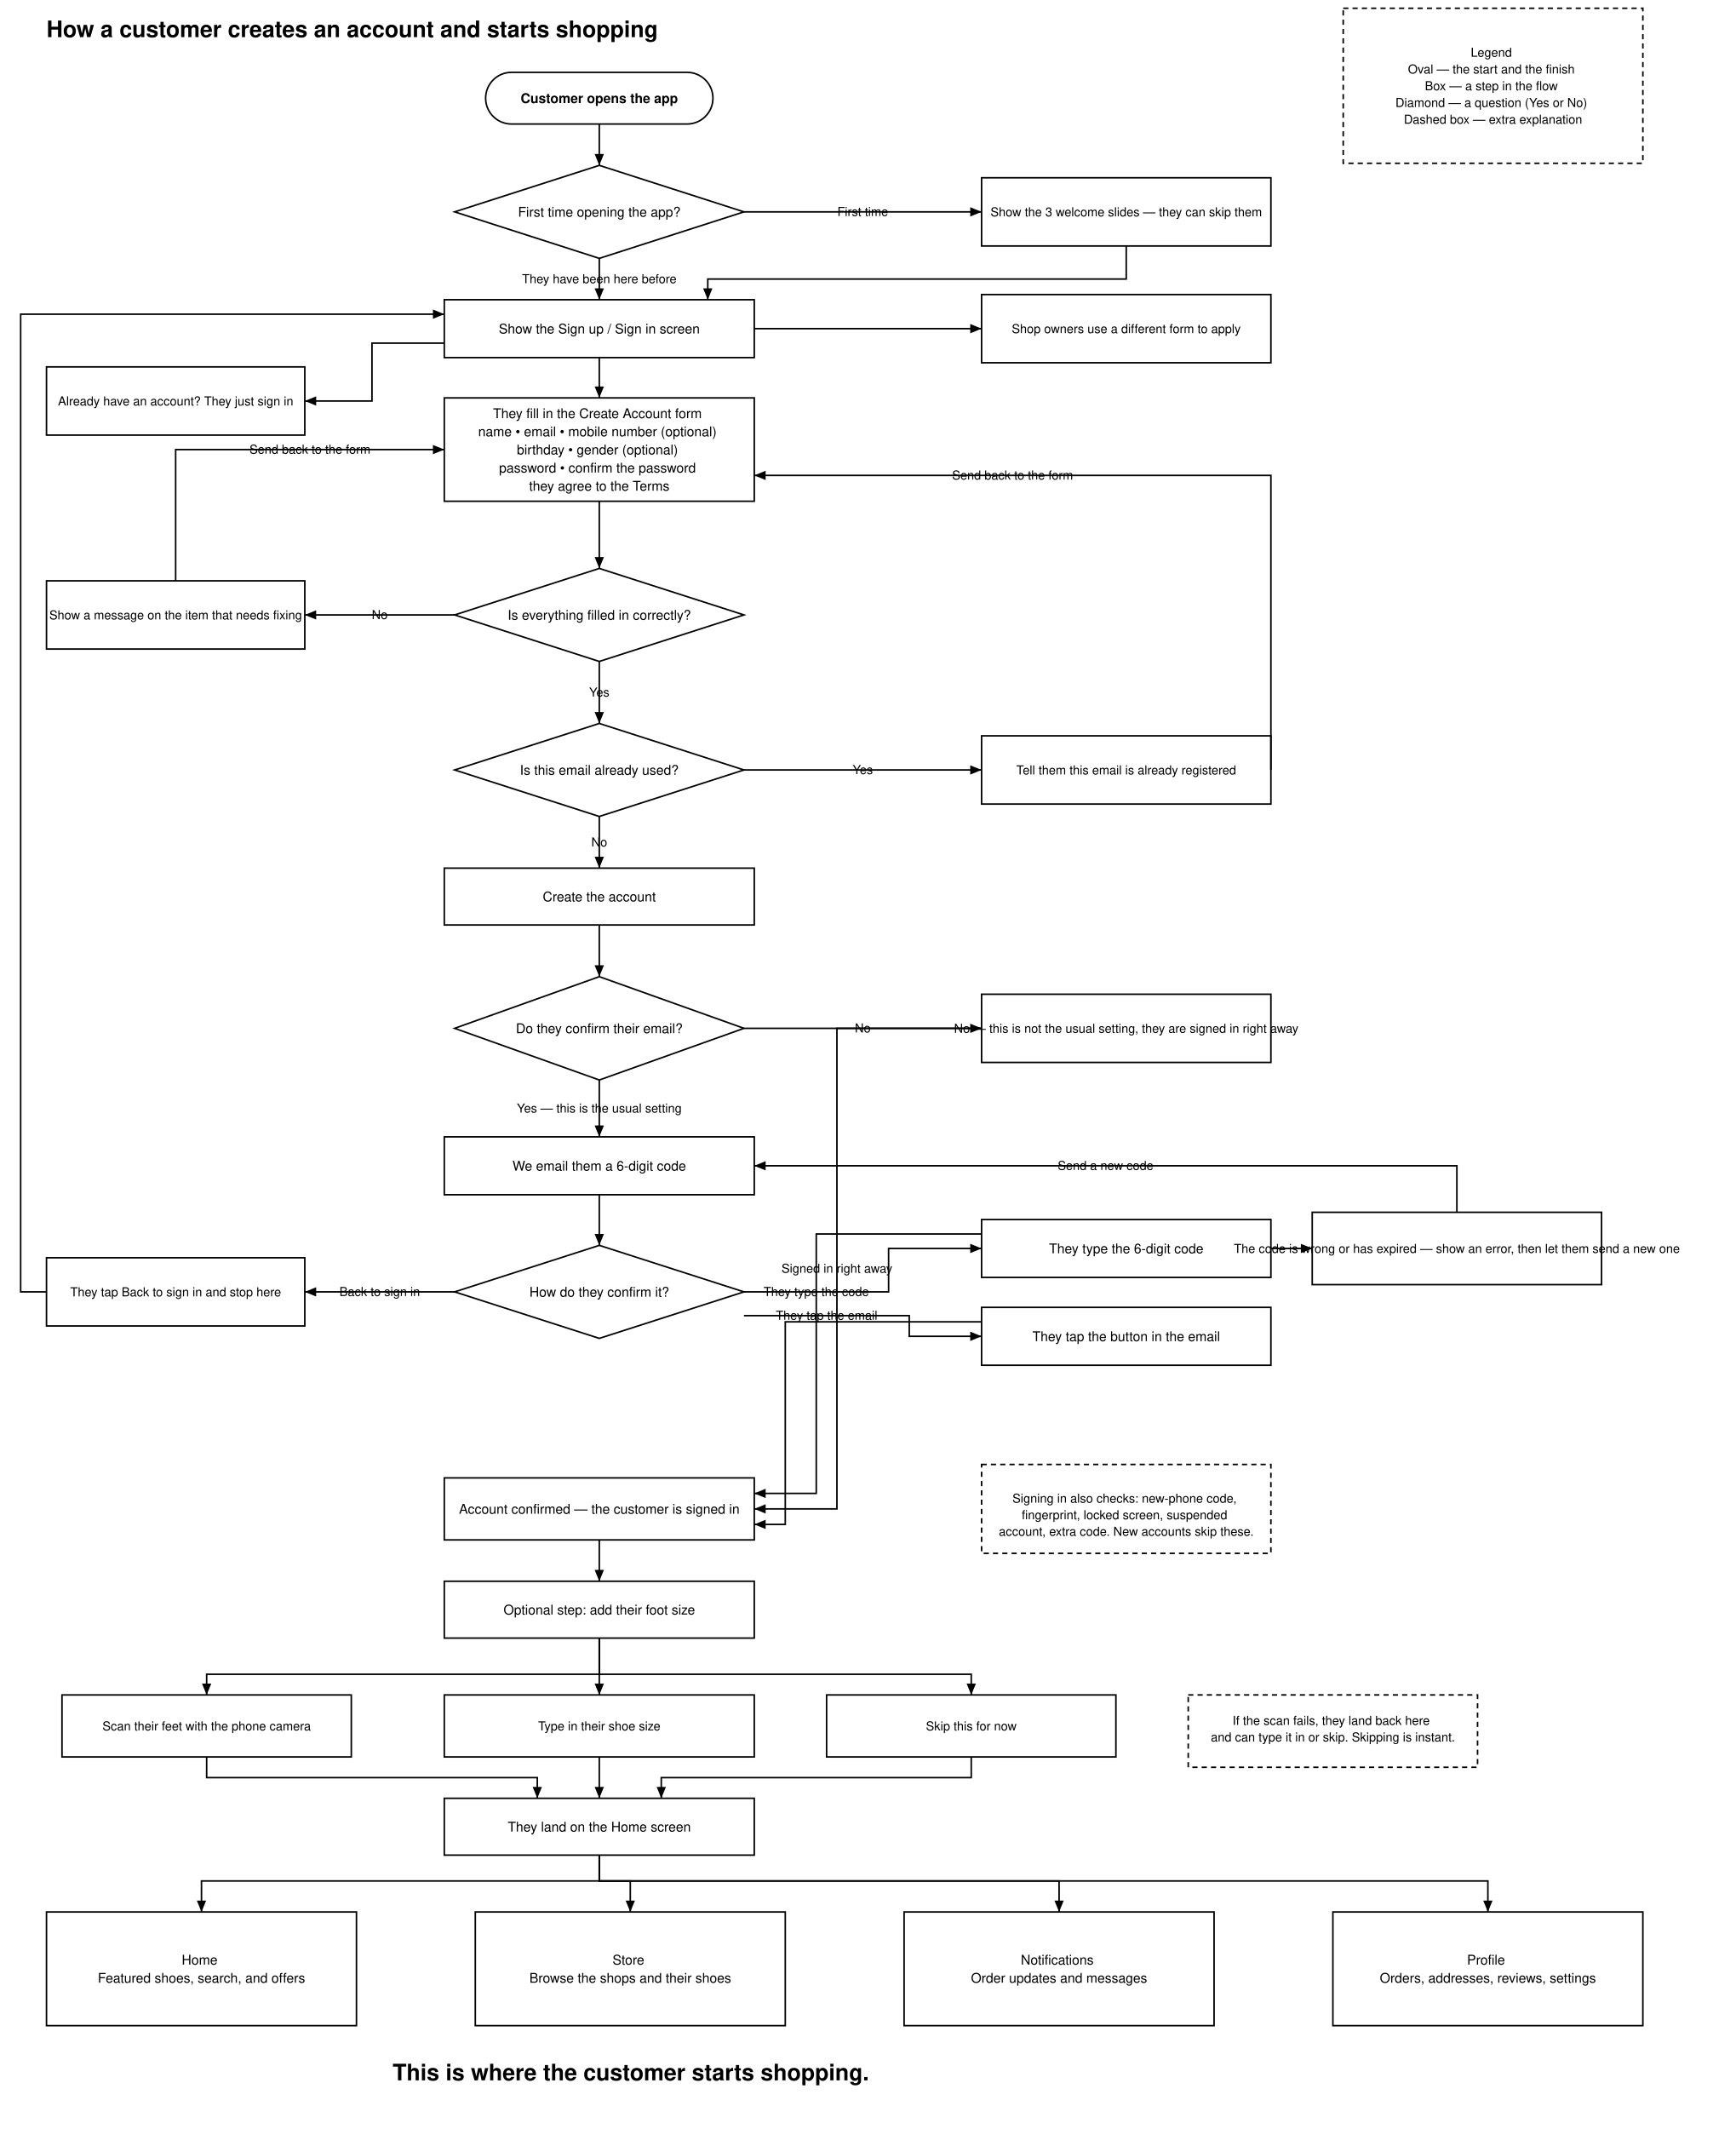
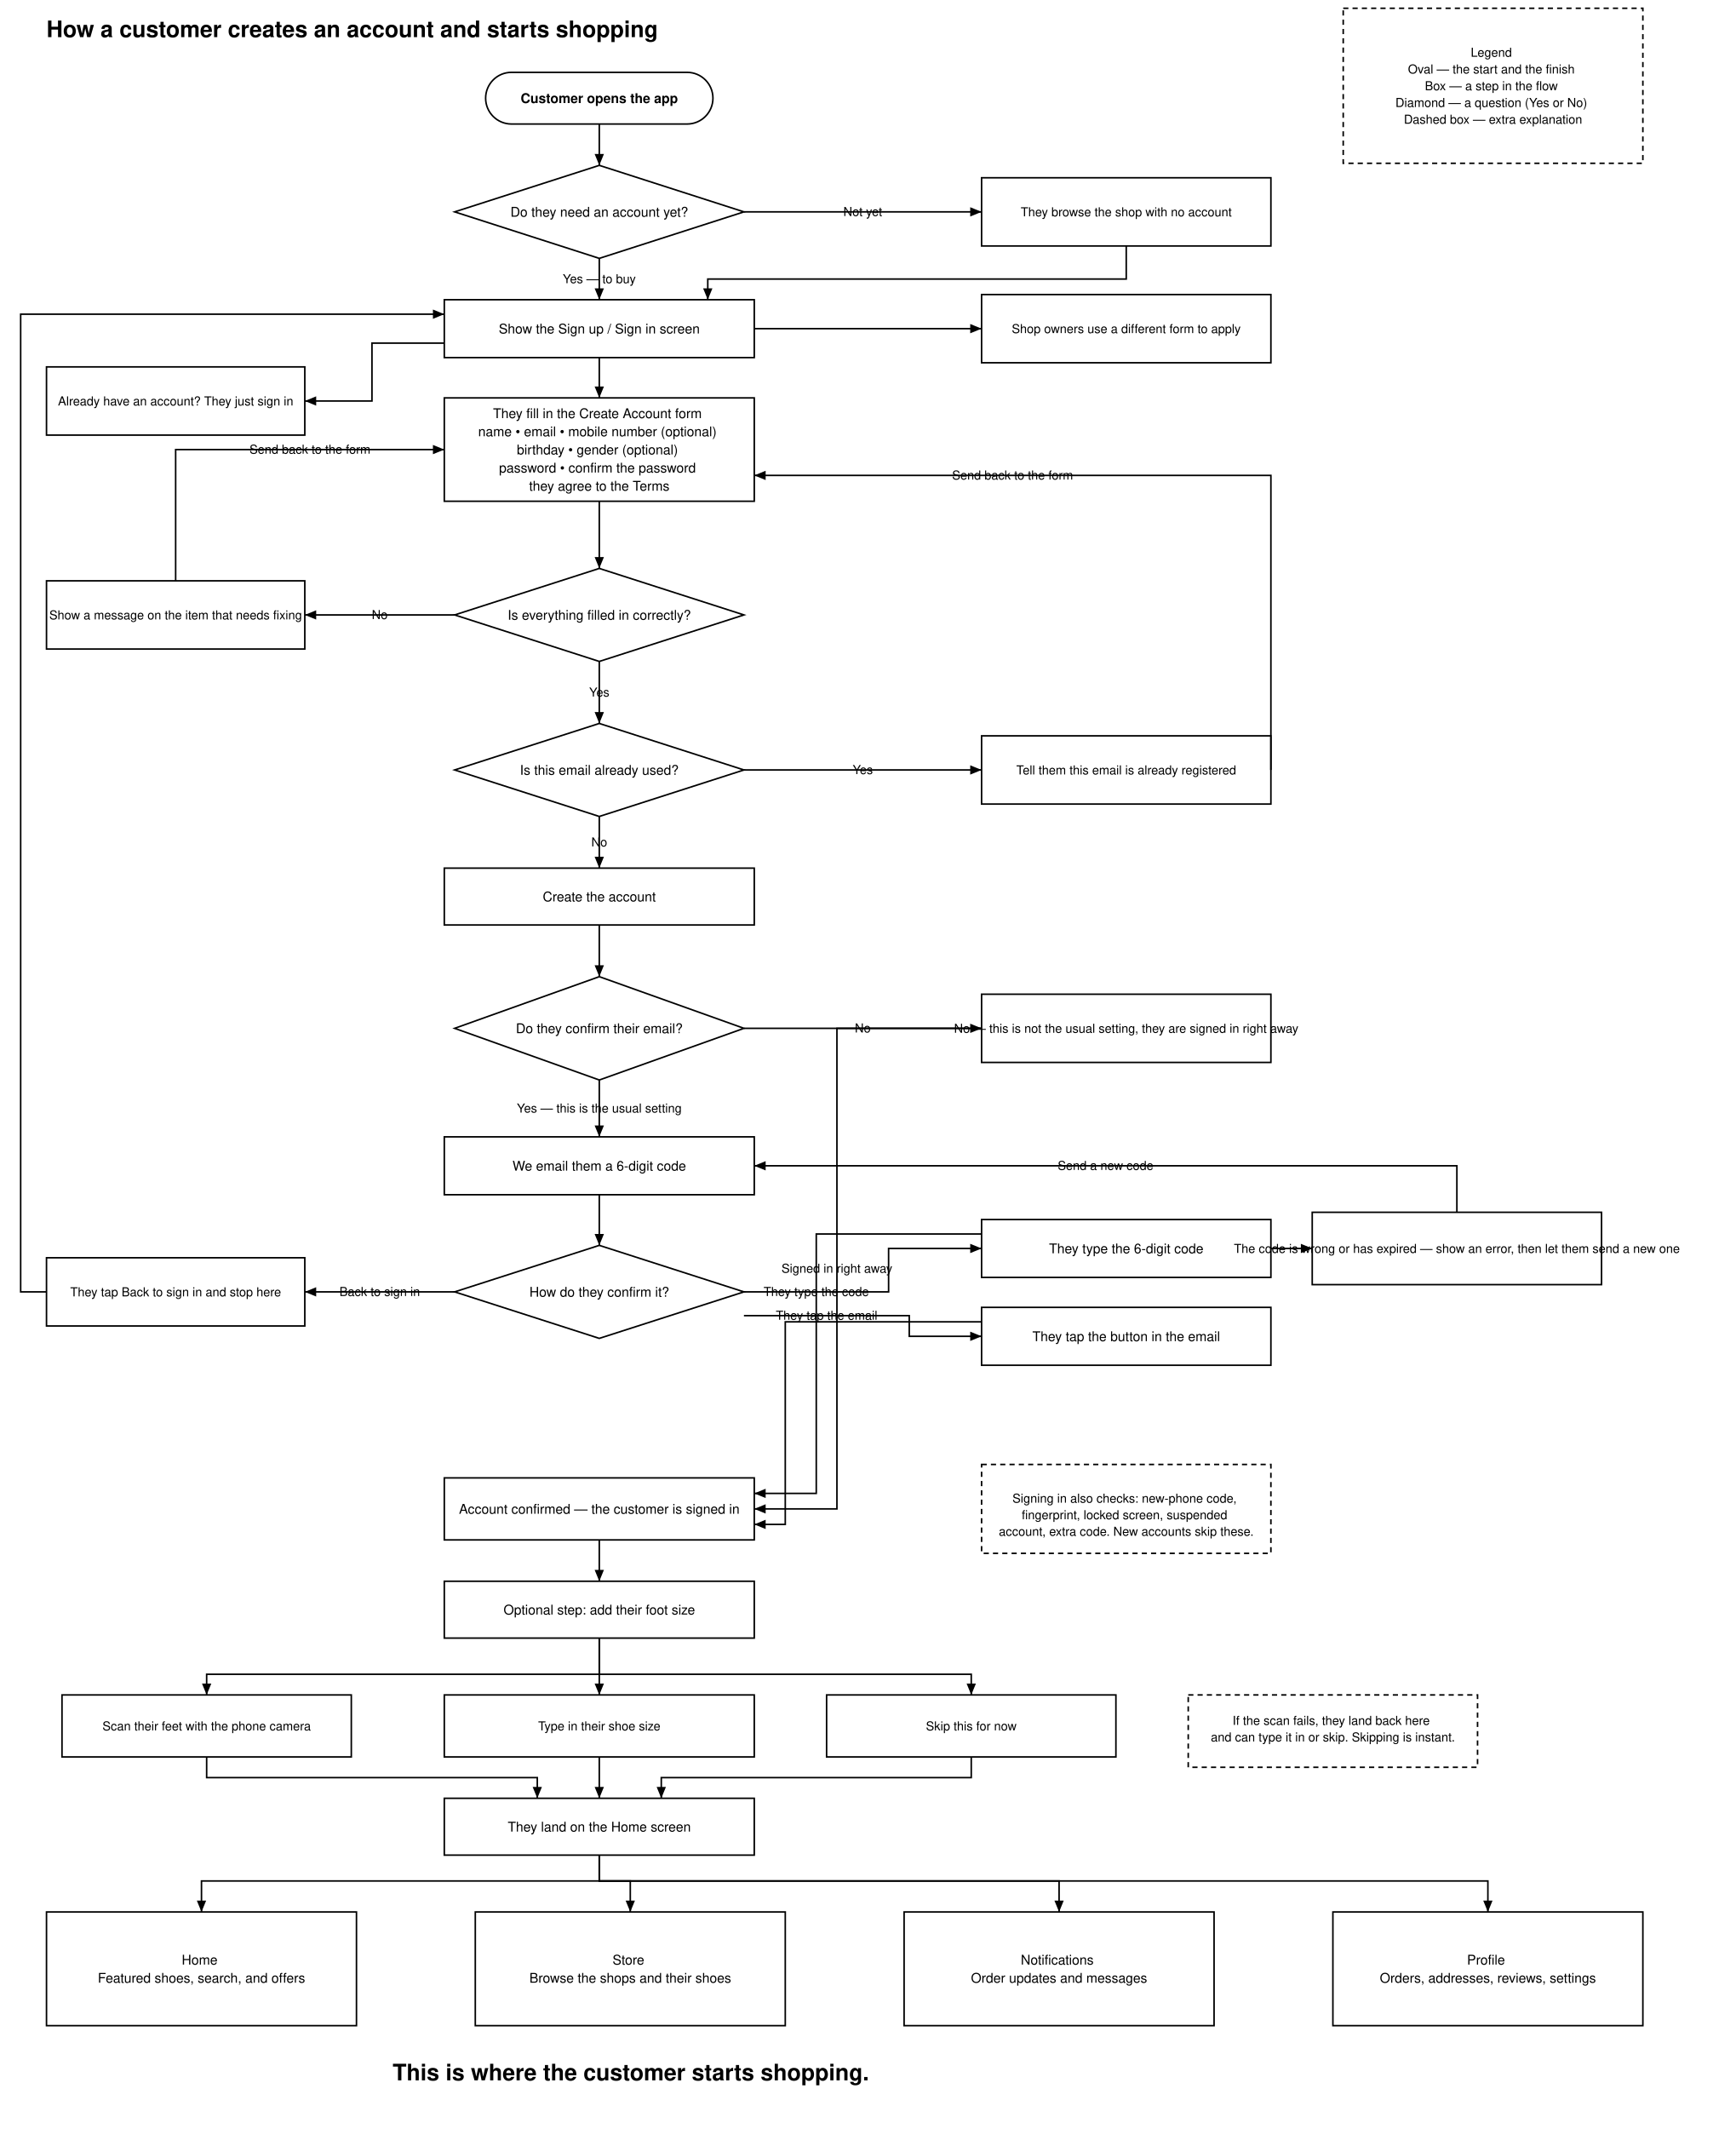
<svg xmlns="http://www.w3.org/2000/svg" width="1680" height="2060" viewBox="0 0 1680 2060">
  <text font-family="Helvetica, Arial, sans-serif" font-size="22" font-weight="bold" text-anchor="start" fill="#000000">
    <tspan x="45" y="35.92">How a customer creates an account and starts shopping</tspan>
  </text>
  <rect x="1300" y="8" width="290" height="150" rx="0" ry="0" fill="none" stroke="#000000" stroke-width="1.5" stroke-dasharray="5 4" />
  <text font-family="Helvetica, Arial, sans-serif" font-size="12" text-anchor="middle" fill="#000000">
    <tspan x="1445" y="54.92">Legend</tspan>
    <tspan x="1445" y="71.12">Oval — the start and the finish</tspan>
    <tspan x="1445" y="87.32">Box — a step in the flow</tspan>
    <tspan x="1445" y="103.52">Diamond — a question (Yes or No)</tspan>
    <tspan x="1445" y="119.72">Dashed box — extra explanation</tspan>
  </text>
  <rect x="470" y="70" width="220" height="50" rx="25" ry="25" fill="none" stroke="#000000" stroke-width="1.5" />
  <text font-family="Helvetica, Arial, sans-serif" font-size="13" font-weight="bold" text-anchor="middle" fill="#000000">
    <tspan x="580" y="99.68">Customer opens the app</tspan>
  </text>
  <polygon points="580,160 720,205 580,250 440,205" fill="none" stroke="#000000" stroke-width="1.5" />
  <text font-family="Helvetica, Arial, sans-serif" font-size="13" text-anchor="middle" fill="#000000">
-     <tspan x="580" y="209.68">First time opening the app?</tspan>
+     <tspan x="580" y="209.68">Do they need an account yet?</tspan>
  </text>
  <rect x="950" y="172" width="280" height="66" rx="0" ry="0" fill="none" stroke="#000000" stroke-width="1.5" />
  <text font-family="Helvetica, Arial, sans-serif" font-size="12" text-anchor="middle" fill="#000000">
-     <tspan x="1090" y="209.32">Show the 3 welcome slides — they can skip them</tspan>
+     <tspan x="1090" y="209.32">They browse the shop with no account</tspan>
  </text>
  <rect x="430" y="290" width="300" height="56" rx="0" ry="0" fill="none" stroke="#000000" stroke-width="1.5" />
  <text font-family="Helvetica, Arial, sans-serif" font-size="13" text-anchor="middle" fill="#000000">
    <tspan x="580" y="322.68">Show the Sign up / Sign in screen</tspan>
  </text>
  <rect x="45" y="355" width="250" height="66" rx="0" ry="0" fill="none" stroke="#000000" stroke-width="1.5" />
  <text font-family="Helvetica, Arial, sans-serif" font-size="12" text-anchor="middle" fill="#000000">
    <tspan x="170" y="392.32">Already have an account? They just sign in</tspan>
  </text>
  <rect x="950" y="285" width="280" height="66" rx="0" ry="0" fill="none" stroke="#000000" stroke-width="1.5" />
  <text font-family="Helvetica, Arial, sans-serif" font-size="12" text-anchor="middle" fill="#000000">
    <tspan x="1090" y="322.32">Shop owners use a different form to apply</tspan>
  </text>
  <rect x="430" y="385" width="300" height="100" rx="0" ry="0" fill="none" stroke="#000000" stroke-width="1.5" />
  <text font-family="Helvetica, Arial, sans-serif" font-size="13" text-anchor="middle" fill="#000000">
    <tspan x="580" y="404.58">They fill in the Create Account form</tspan>
    <tspan x="580" y="422.13">name  •  email  •  mobile number (optional)</tspan>
    <tspan x="580" y="439.68">birthday  •  gender (optional)</tspan>
    <tspan x="580" y="457.23">password  •  confirm the password</tspan>
    <tspan x="580" y="474.78">they agree to the Terms</tspan>
  </text>
  <polygon points="580,550 720,595 580,640 440,595" fill="none" stroke="#000000" stroke-width="1.5" />
  <text font-family="Helvetica, Arial, sans-serif" font-size="13" text-anchor="middle" fill="#000000">
    <tspan x="580" y="599.68">Is everything filled in correctly?</tspan>
  </text>
  <rect x="45" y="562" width="250" height="66" rx="0" ry="0" fill="none" stroke="#000000" stroke-width="1.5" />
  <text font-family="Helvetica, Arial, sans-serif" font-size="12" text-anchor="middle" fill="#000000">
    <tspan x="170" y="599.32">Show a message on the item that needs fixing</tspan>
  </text>
  <polygon points="580,700 720,745 580,790 440,745" fill="none" stroke="#000000" stroke-width="1.5" />
  <text font-family="Helvetica, Arial, sans-serif" font-size="13" text-anchor="middle" fill="#000000">
    <tspan x="580" y="749.68">Is this email already used?</tspan>
  </text>
  <rect x="950" y="712" width="280" height="66" rx="0" ry="0" fill="none" stroke="#000000" stroke-width="1.5" />
  <text font-family="Helvetica, Arial, sans-serif" font-size="12" text-anchor="middle" fill="#000000">
    <tspan x="1090" y="749.32">Tell them this email is already registered</tspan>
  </text>
  <rect x="430" y="840" width="300" height="55" rx="0" ry="0" fill="none" stroke="#000000" stroke-width="1.5" />
  <text font-family="Helvetica, Arial, sans-serif" font-size="13" text-anchor="middle" fill="#000000">
    <tspan x="580" y="872.18">Create the account</tspan>
  </text>
  <polygon points="580,945 720,995 580,1045 440,995" fill="none" stroke="#000000" stroke-width="1.5" />
  <text font-family="Helvetica, Arial, sans-serif" font-size="13" text-anchor="middle" fill="#000000">
    <tspan x="580" y="999.68">Do they confirm their email?</tspan>
  </text>
  <rect x="950" y="962" width="280" height="66" rx="0" ry="0" fill="none" stroke="#000000" stroke-width="1.5" />
  <text font-family="Helvetica, Arial, sans-serif" font-size="12" text-anchor="middle" fill="#000000">
    <tspan x="1090" y="999.32">No — this is not the usual setting, they are signed in right away</tspan>
  </text>
  <rect x="430" y="1100" width="300" height="56" rx="0" ry="0" fill="none" stroke="#000000" stroke-width="1.5" />
  <text font-family="Helvetica, Arial, sans-serif" font-size="13" text-anchor="middle" fill="#000000">
    <tspan x="580" y="1132.68">We email them a 6-digit code</tspan>
  </text>
  <polygon points="580,1205 720,1250 580,1295 440,1250" fill="none" stroke="#000000" stroke-width="1.5" />
  <text font-family="Helvetica, Arial, sans-serif" font-size="13" text-anchor="middle" fill="#000000">
    <tspan x="580" y="1254.68">How do they confirm it?</tspan>
  </text>
  <rect x="950" y="1180" width="280" height="56" rx="0" ry="0" fill="none" stroke="#000000" stroke-width="1.5" />
  <text font-family="Helvetica, Arial, sans-serif" font-size="13" text-anchor="middle" fill="#000000">
    <tspan x="1090" y="1212.68">They type the 6-digit code</tspan>
  </text>
  <rect x="950" y="1265" width="280" height="56" rx="0" ry="0" fill="none" stroke="#000000" stroke-width="1.5" />
  <text font-family="Helvetica, Arial, sans-serif" font-size="13" text-anchor="middle" fill="#000000">
    <tspan x="1090" y="1297.68">They tap the button in the email</tspan>
  </text>
  <rect x="1270" y="1173" width="280" height="70" rx="0" ry="0" fill="none" stroke="#000000" stroke-width="1.5" />
  <text font-family="Helvetica, Arial, sans-serif" font-size="12" text-anchor="middle" fill="#000000">
    <tspan x="1410" y="1212.32">The code is wrong or has expired — show an error, then let them send a new one</tspan>
  </text>
  <rect x="45" y="1217" width="250" height="66" rx="0" ry="0" fill="none" stroke="#000000" stroke-width="1.5" />
  <text font-family="Helvetica, Arial, sans-serif" font-size="12" text-anchor="middle" fill="#000000">
    <tspan x="170" y="1254.32">They tap Back to sign in and stop here</tspan>
  </text>
  <rect x="430" y="1430" width="300" height="60" rx="0" ry="0" fill="none" stroke="#000000" stroke-width="1.5" />
  <text font-family="Helvetica, Arial, sans-serif" font-size="13" text-anchor="middle" fill="#000000">
    <tspan x="580" y="1464.68">Account confirmed — the customer is signed in</tspan>
  </text>
  <rect x="430" y="1530" width="300" height="55" rx="0" ry="0" fill="none" stroke="#000000" stroke-width="1.5" />
  <text font-family="Helvetica, Arial, sans-serif" font-size="13" text-anchor="middle" fill="#000000">
    <tspan x="580" y="1562.18">Optional step: add their foot size</tspan>
  </text>
  <rect x="60" y="1640" width="280" height="60" rx="0" ry="0" fill="none" stroke="#000000" stroke-width="1.5" />
  <text font-family="Helvetica, Arial, sans-serif" font-size="12" text-anchor="middle" fill="#000000">
    <tspan x="200" y="1674.32">Scan their feet with the phone camera</tspan>
  </text>
  <rect x="430" y="1640" width="300" height="60" rx="0" ry="0" fill="none" stroke="#000000" stroke-width="1.5" />
  <text font-family="Helvetica, Arial, sans-serif" font-size="12" text-anchor="middle" fill="#000000">
    <tspan x="580" y="1674.32">Type in their shoe size</tspan>
  </text>
  <rect x="800" y="1640" width="280" height="60" rx="0" ry="0" fill="none" stroke="#000000" stroke-width="1.5" />
  <text font-family="Helvetica, Arial, sans-serif" font-size="12" text-anchor="middle" fill="#000000">
    <tspan x="940" y="1674.32">Skip this for now</tspan>
  </text>
  <rect x="430" y="1740" width="300" height="55" rx="0" ry="0" fill="none" stroke="#000000" stroke-width="1.5" />
  <text font-family="Helvetica, Arial, sans-serif" font-size="13" text-anchor="middle" fill="#000000">
    <tspan x="580" y="1772.18">They land on the Home screen</tspan>
  </text>
  <rect x="45" y="1850" width="300" height="110" rx="0" ry="0" fill="none" stroke="#000000" stroke-width="1.5" />
  <text font-family="Helvetica, Arial, sans-serif" font-size="13" text-anchor="middle" fill="#000000">
    <tspan x="195" y="1900.905">Home</tspan>
    <tspan x="195" y="1918.455">Featured shoes, search, and offers</tspan>
  </text>
  <rect x="460" y="1850" width="300" height="110" rx="0" ry="0" fill="none" stroke="#000000" stroke-width="1.5" />
  <text font-family="Helvetica, Arial, sans-serif" font-size="13" text-anchor="middle" fill="#000000">
    <tspan x="610" y="1900.905">Store</tspan>
    <tspan x="610" y="1918.455">Browse the shops and their shoes</tspan>
  </text>
  <rect x="875" y="1850" width="300" height="110" rx="0" ry="0" fill="none" stroke="#000000" stroke-width="1.5" />
  <text font-family="Helvetica, Arial, sans-serif" font-size="13" text-anchor="middle" fill="#000000">
    <tspan x="1025" y="1900.905">Notifications</tspan>
    <tspan x="1025" y="1918.455">Order updates and messages</tspan>
  </text>
  <rect x="1290" y="1850" width="300" height="110" rx="0" ry="0" fill="none" stroke="#000000" stroke-width="1.5" />
  <text font-family="Helvetica, Arial, sans-serif" font-size="13" text-anchor="middle" fill="#000000">
    <tspan x="1440" y="1900.905">Profile</tspan>
    <tspan x="1440" y="1918.455">Orders, addresses, reviews, settings</tspan>
  </text>
  <text font-family="Helvetica, Arial, sans-serif" font-size="22" font-weight="bold" text-anchor="start" fill="#000000">
    <tspan x="380" y="2012.92">This is where the customer starts shopping.</tspan>
  </text>
  <rect x="950" y="1417" width="280" height="86" rx="0" ry="0" fill="none" stroke="#000000" stroke-width="1.5" stroke-dasharray="5 4" />
  <text font-family="Helvetica, Arial, sans-serif" font-size="12" text-anchor="middle" fill="#000000">
    <tspan x="1090" y="1454">Signing in also checks: new-phone code,</tspan>
    <tspan x="1090" y="1470">fingerprint, locked screen, suspended</tspan>
    <tspan x="1090" y="1486">account, extra code. New accounts skip these.</tspan>
  </text>
  <rect x="1150" y="1640" width="280" height="70" rx="0" ry="0" fill="none" stroke="#000000" stroke-width="1.5" stroke-dasharray="5 4" />
  <text font-family="Helvetica, Arial, sans-serif" font-size="12" text-anchor="middle" fill="#000000">
    <tspan x="1290" y="1669">If the scan fails, they land back here</tspan>
    <tspan x="1290" y="1685">and can type it in or skip. Skipping is instant.</tspan>
  </text>
  <path d="M580,120 L580,160" fill="none" stroke="#000000" stroke-width="1.5" />
  <polygon points="580,160 584.5,149 575.5,149" fill="#000000" />
  <path d="M720,205 L950,205" fill="none" stroke="#000000" stroke-width="1.5" />
  <polygon points="950,205 939,200.5 939,209.5" fill="#000000" />
-   <text x="835" y="209" font-family="Helvetica, Arial, sans-serif" font-size="12" text-anchor="middle" fill="#000000">First time</text>
+   <text x="835" y="209" font-family="Helvetica, Arial, sans-serif" font-size="12" text-anchor="middle" fill="#000000">Not yet</text>
  <path d="M1090,238 L1090,270 L685,270 L685,290" fill="none" stroke="#000000" stroke-width="1.5" />
  <polygon points="685,290 689.5,279 680.5,279" fill="#000000" />
  <path d="M580,250 L580,290" fill="none" stroke="#000000" stroke-width="1.5" />
  <polygon points="580,290 584.5,279 575.5,279" fill="#000000" />
-   <text x="580" y="274" font-family="Helvetica, Arial, sans-serif" font-size="12" text-anchor="middle" fill="#000000">They have been here before</text>
+   <text x="580" y="274" font-family="Helvetica, Arial, sans-serif" font-size="12" text-anchor="middle" fill="#000000">Yes — to buy</text>
  <path d="M730,318 L950,318" fill="none" stroke="#000000" stroke-width="1.5" />
  <polygon points="950,318 939,313.5 939,322.5" fill="#000000" />
  <path d="M430,332 L360,332 L360,388 L295,388" fill="none" stroke="#000000" stroke-width="1.5" />
  <polygon points="295,388 306,392.5 306,383.5" fill="#000000" />
  <path d="M580,346 L580,385" fill="none" stroke="#000000" stroke-width="1.5" />
  <polygon points="580,385 584.5,374 575.5,374" fill="#000000" />
  <path d="M580,485 L580,550" fill="none" stroke="#000000" stroke-width="1.5" />
  <polygon points="580,550 584.5,539 575.5,539" fill="#000000" />
  <path d="M440,595 L295,595" fill="none" stroke="#000000" stroke-width="1.5" />
  <polygon points="295,595 306,599.5 306,590.5" fill="#000000" />
  <text x="367.5" y="599" font-family="Helvetica, Arial, sans-serif" font-size="12" text-anchor="middle" fill="#000000">No</text>
  <path d="M170,562 L170,435 L430,435" fill="none" stroke="#000000" stroke-width="1.5" />
  <polygon points="430,435 419,430.5 419,439.5" fill="#000000" />
  <text x="300" y="439" font-family="Helvetica, Arial, sans-serif" font-size="12" text-anchor="middle" fill="#000000">Send back to the form</text>
  <path d="M580,640 L580,700" fill="none" stroke="#000000" stroke-width="1.5" />
  <polygon points="580,700 584.5,689 575.5,689" fill="#000000" />
  <text x="580" y="674" font-family="Helvetica, Arial, sans-serif" font-size="12" text-anchor="middle" fill="#000000">Yes</text>
  <path d="M720,745 L950,745" fill="none" stroke="#000000" stroke-width="1.5" />
  <polygon points="950,745 939,740.5 939,749.5" fill="#000000" />
  <text x="835" y="749" font-family="Helvetica, Arial, sans-serif" font-size="12" text-anchor="middle" fill="#000000">Yes</text>
  <path d="M1230,745 L1230,745 L1230,460 L730,460" fill="none" stroke="#000000" stroke-width="1.5" />
  <polygon points="730,460 741,464.5 741,455.5" fill="#000000" />
  <text x="980" y="464" font-family="Helvetica, Arial, sans-serif" font-size="12" text-anchor="middle" fill="#000000">Send back to the form</text>
  <path d="M580,790 L580,840" fill="none" stroke="#000000" stroke-width="1.5" />
  <polygon points="580,840 584.5,829 575.5,829" fill="#000000" />
  <text x="580" y="819" font-family="Helvetica, Arial, sans-serif" font-size="12" text-anchor="middle" fill="#000000">No</text>
  <path d="M580,895 L580,945" fill="none" stroke="#000000" stroke-width="1.5" />
  <polygon points="580,945 584.5,934 575.5,934" fill="#000000" />
  <path d="M720,995 L950,995" fill="none" stroke="#000000" stroke-width="1.5" />
  <polygon points="950,995 939,990.5 939,999.5" fill="#000000" />
  <text x="835" y="999" font-family="Helvetica, Arial, sans-serif" font-size="12" text-anchor="middle" fill="#000000">No</text>
  <path d="M950,995 L810,995 L810,1460 L730,1460" fill="none" stroke="#000000" stroke-width="1.5" />
  <polygon points="730,1460 741,1464.5 741,1455.5" fill="#000000" />
  <text x="810" y="1231.5" font-family="Helvetica, Arial, sans-serif" font-size="12" text-anchor="middle" fill="#000000">Signed in right away</text>
  <path d="M580,1045 L580,1100" fill="none" stroke="#000000" stroke-width="1.5" />
  <polygon points="580,1100 584.5,1089 575.5,1089" fill="#000000" />
  <text x="580" y="1076.5" font-family="Helvetica, Arial, sans-serif" font-size="12" text-anchor="middle" fill="#000000">Yes — this is the usual setting</text>
  <path d="M580,1156 L580,1205" fill="none" stroke="#000000" stroke-width="1.5" />
  <polygon points="580,1205 584.5,1194 575.5,1194" fill="#000000" />
  <path d="M720,1250 L860,1250 L860,1208 L950,1208" fill="none" stroke="#000000" stroke-width="1.5" />
  <polygon points="950,1208 939,1203.5 939,1212.5" fill="#000000" />
  <text x="790" y="1254" font-family="Helvetica, Arial, sans-serif" font-size="12" text-anchor="middle" fill="#000000">They type the code</text>
  <path d="M720,1273 L880,1273 L880,1293 L950,1293" fill="none" stroke="#000000" stroke-width="1.5" />
  <polygon points="950,1293 939,1288.5 939,1297.5" fill="#000000" />
  <text x="800" y="1277" font-family="Helvetica, Arial, sans-serif" font-size="12" text-anchor="middle" fill="#000000">They tap the email</text>
  <path d="M1230,1208 L1270,1208" fill="none" stroke="#000000" stroke-width="1.5" />
  <polygon points="1270,1208 1259,1203.5 1259,1212.5" fill="#000000" />
  <path d="M1410,1173 L1410,1128 L730,1128" fill="none" stroke="#000000" stroke-width="1.5" />
  <polygon points="730,1128 741,1132.5 741,1123.5" fill="#000000" />
  <text x="1070" y="1132" font-family="Helvetica, Arial, sans-serif" font-size="12" text-anchor="middle" fill="#000000">Send a new code</text>
  <path d="M950,1194 L790,1194 L790,1445 L730,1445" fill="none" stroke="#000000" stroke-width="1.5" />
  <polygon points="730,1445 741,1449.5 741,1440.5" fill="#000000" />
  <path d="M950,1279 L760,1279 L760,1475 L730,1475" fill="none" stroke="#000000" stroke-width="1.5" />
  <polygon points="730,1475 741,1479.5 741,1470.5" fill="#000000" />
  <path d="M440,1250 L295,1250" fill="none" stroke="#000000" stroke-width="1.5" />
  <polygon points="295,1250 306,1254.5 306,1245.5" fill="#000000" />
  <text x="367.5" y="1254" font-family="Helvetica, Arial, sans-serif" font-size="12" text-anchor="middle" fill="#000000">Back to sign in</text>
  <path d="M45,1250 L20,1250 L20,304 L430,304" fill="none" stroke="#000000" stroke-width="1.5" />
  <polygon points="430,304 419,299.5 419,308.5" fill="#000000" />
  <path d="M580,1490 L580,1530" fill="none" stroke="#000000" stroke-width="1.5" />
  <polygon points="580,1530 584.5,1519 575.5,1519" fill="#000000" />
  <path d="M580,1585 L580,1620 L200,1620 L200,1640" fill="none" stroke="#000000" stroke-width="1.5" />
  <polygon points="200,1640 204.5,1629 195.5,1629" fill="#000000" />
  <path d="M580,1585 L580,1620 L580,1640" fill="none" stroke="#000000" stroke-width="1.5" />
  <polygon points="580,1640 584.5,1629 575.5,1629" fill="#000000" />
  <path d="M580,1585 L580,1620 L940,1620 L940,1640" fill="none" stroke="#000000" stroke-width="1.5" />
  <polygon points="940,1640 944.5,1629 935.5,1629" fill="#000000" />
  <path d="M200,1700 L200,1720 L520,1720 L520,1740" fill="none" stroke="#000000" stroke-width="1.5" />
  <polygon points="520,1740 524.5,1729 515.5,1729" fill="#000000" />
  <path d="M580,1700 L580,1720 L580,1740" fill="none" stroke="#000000" stroke-width="1.5" />
  <polygon points="580,1740 584.5,1729 575.5,1729" fill="#000000" />
  <path d="M940,1700 L940,1720 L640,1720 L640,1740" fill="none" stroke="#000000" stroke-width="1.5" />
  <polygon points="640,1740 644.5,1729 635.5,1729" fill="#000000" />
  <path d="M580,1795 L580,1820 L195,1820 L195,1850" fill="none" stroke="#000000" stroke-width="1.5" />
  <polygon points="195,1850 199.5,1839 190.5,1839" fill="#000000" />
  <path d="M580,1795 L580,1820 L610,1820 L610,1850" fill="none" stroke="#000000" stroke-width="1.5" />
  <polygon points="610,1850 614.5,1839 605.5,1839" fill="#000000" />
  <path d="M580,1795 L580,1820 L1025,1820 L1025,1850" fill="none" stroke="#000000" stroke-width="1.5" />
  <polygon points="1025,1850 1029.5,1839 1020.5,1839" fill="#000000" />
  <path d="M580,1795 L580,1820 L1440,1820 L1440,1850" fill="none" stroke="#000000" stroke-width="1.5" />
  <polygon points="1440,1850 1444.5,1839 1435.5,1839" fill="#000000" />
</svg>
